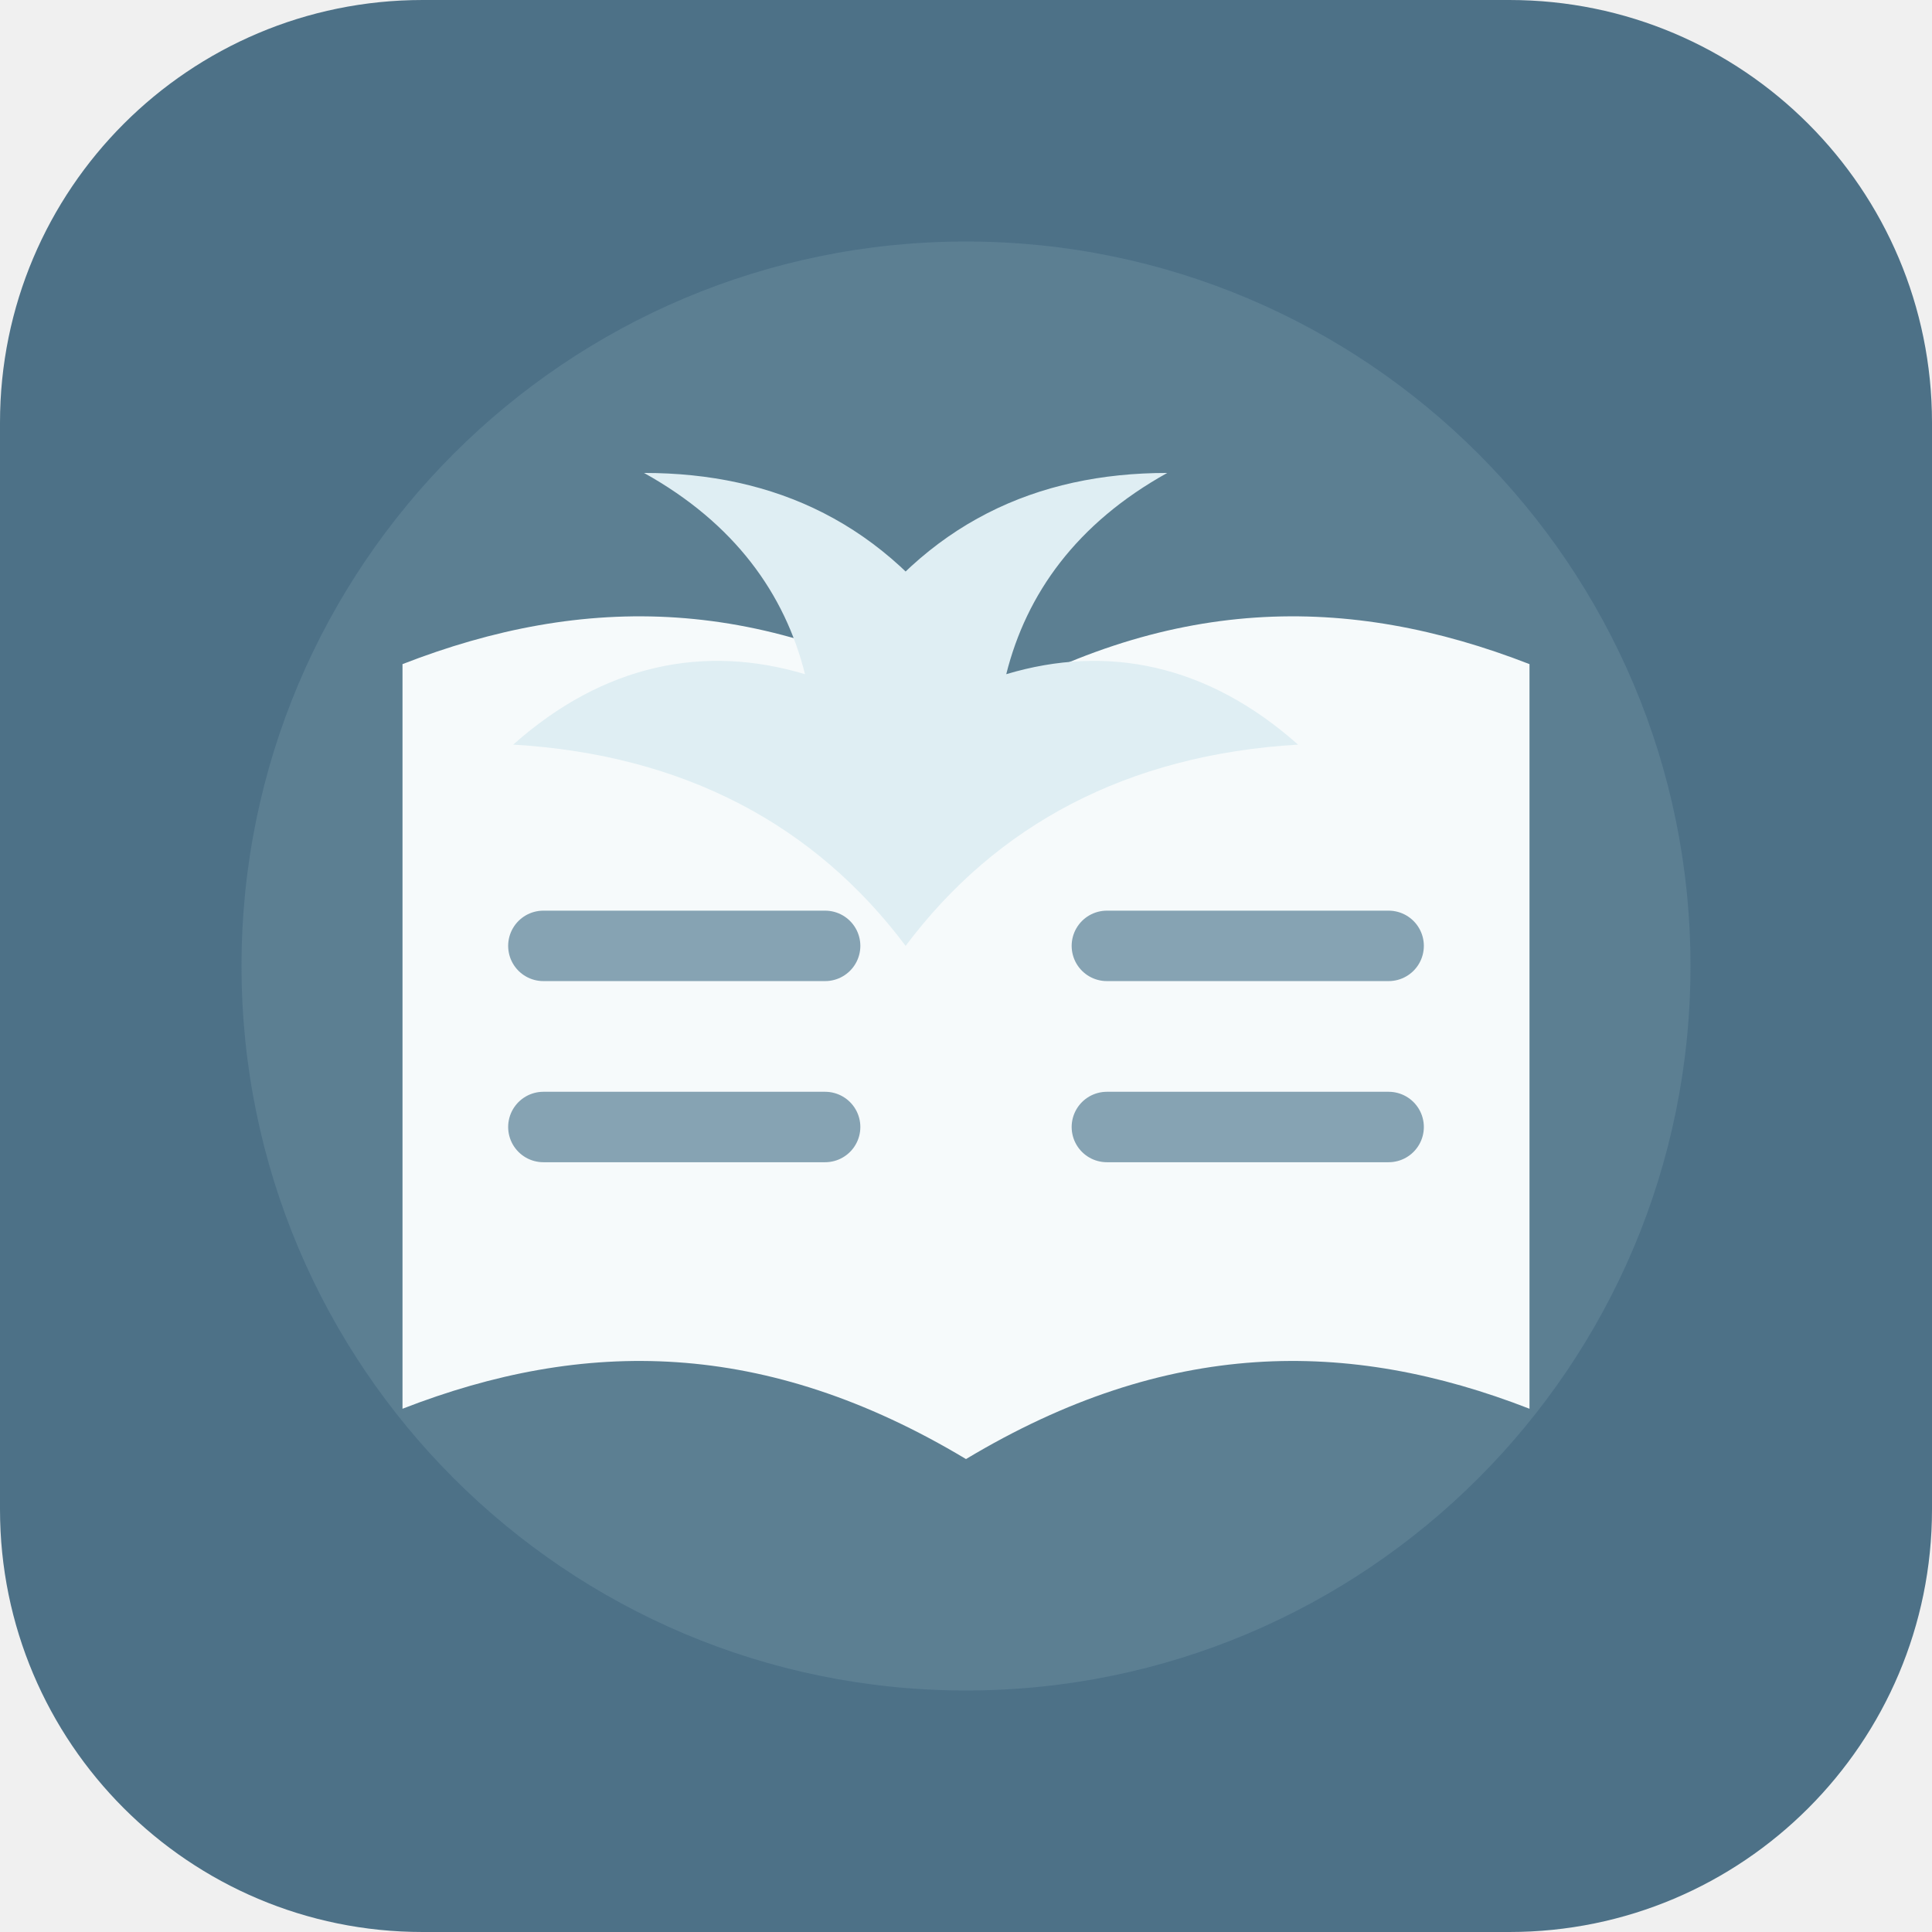
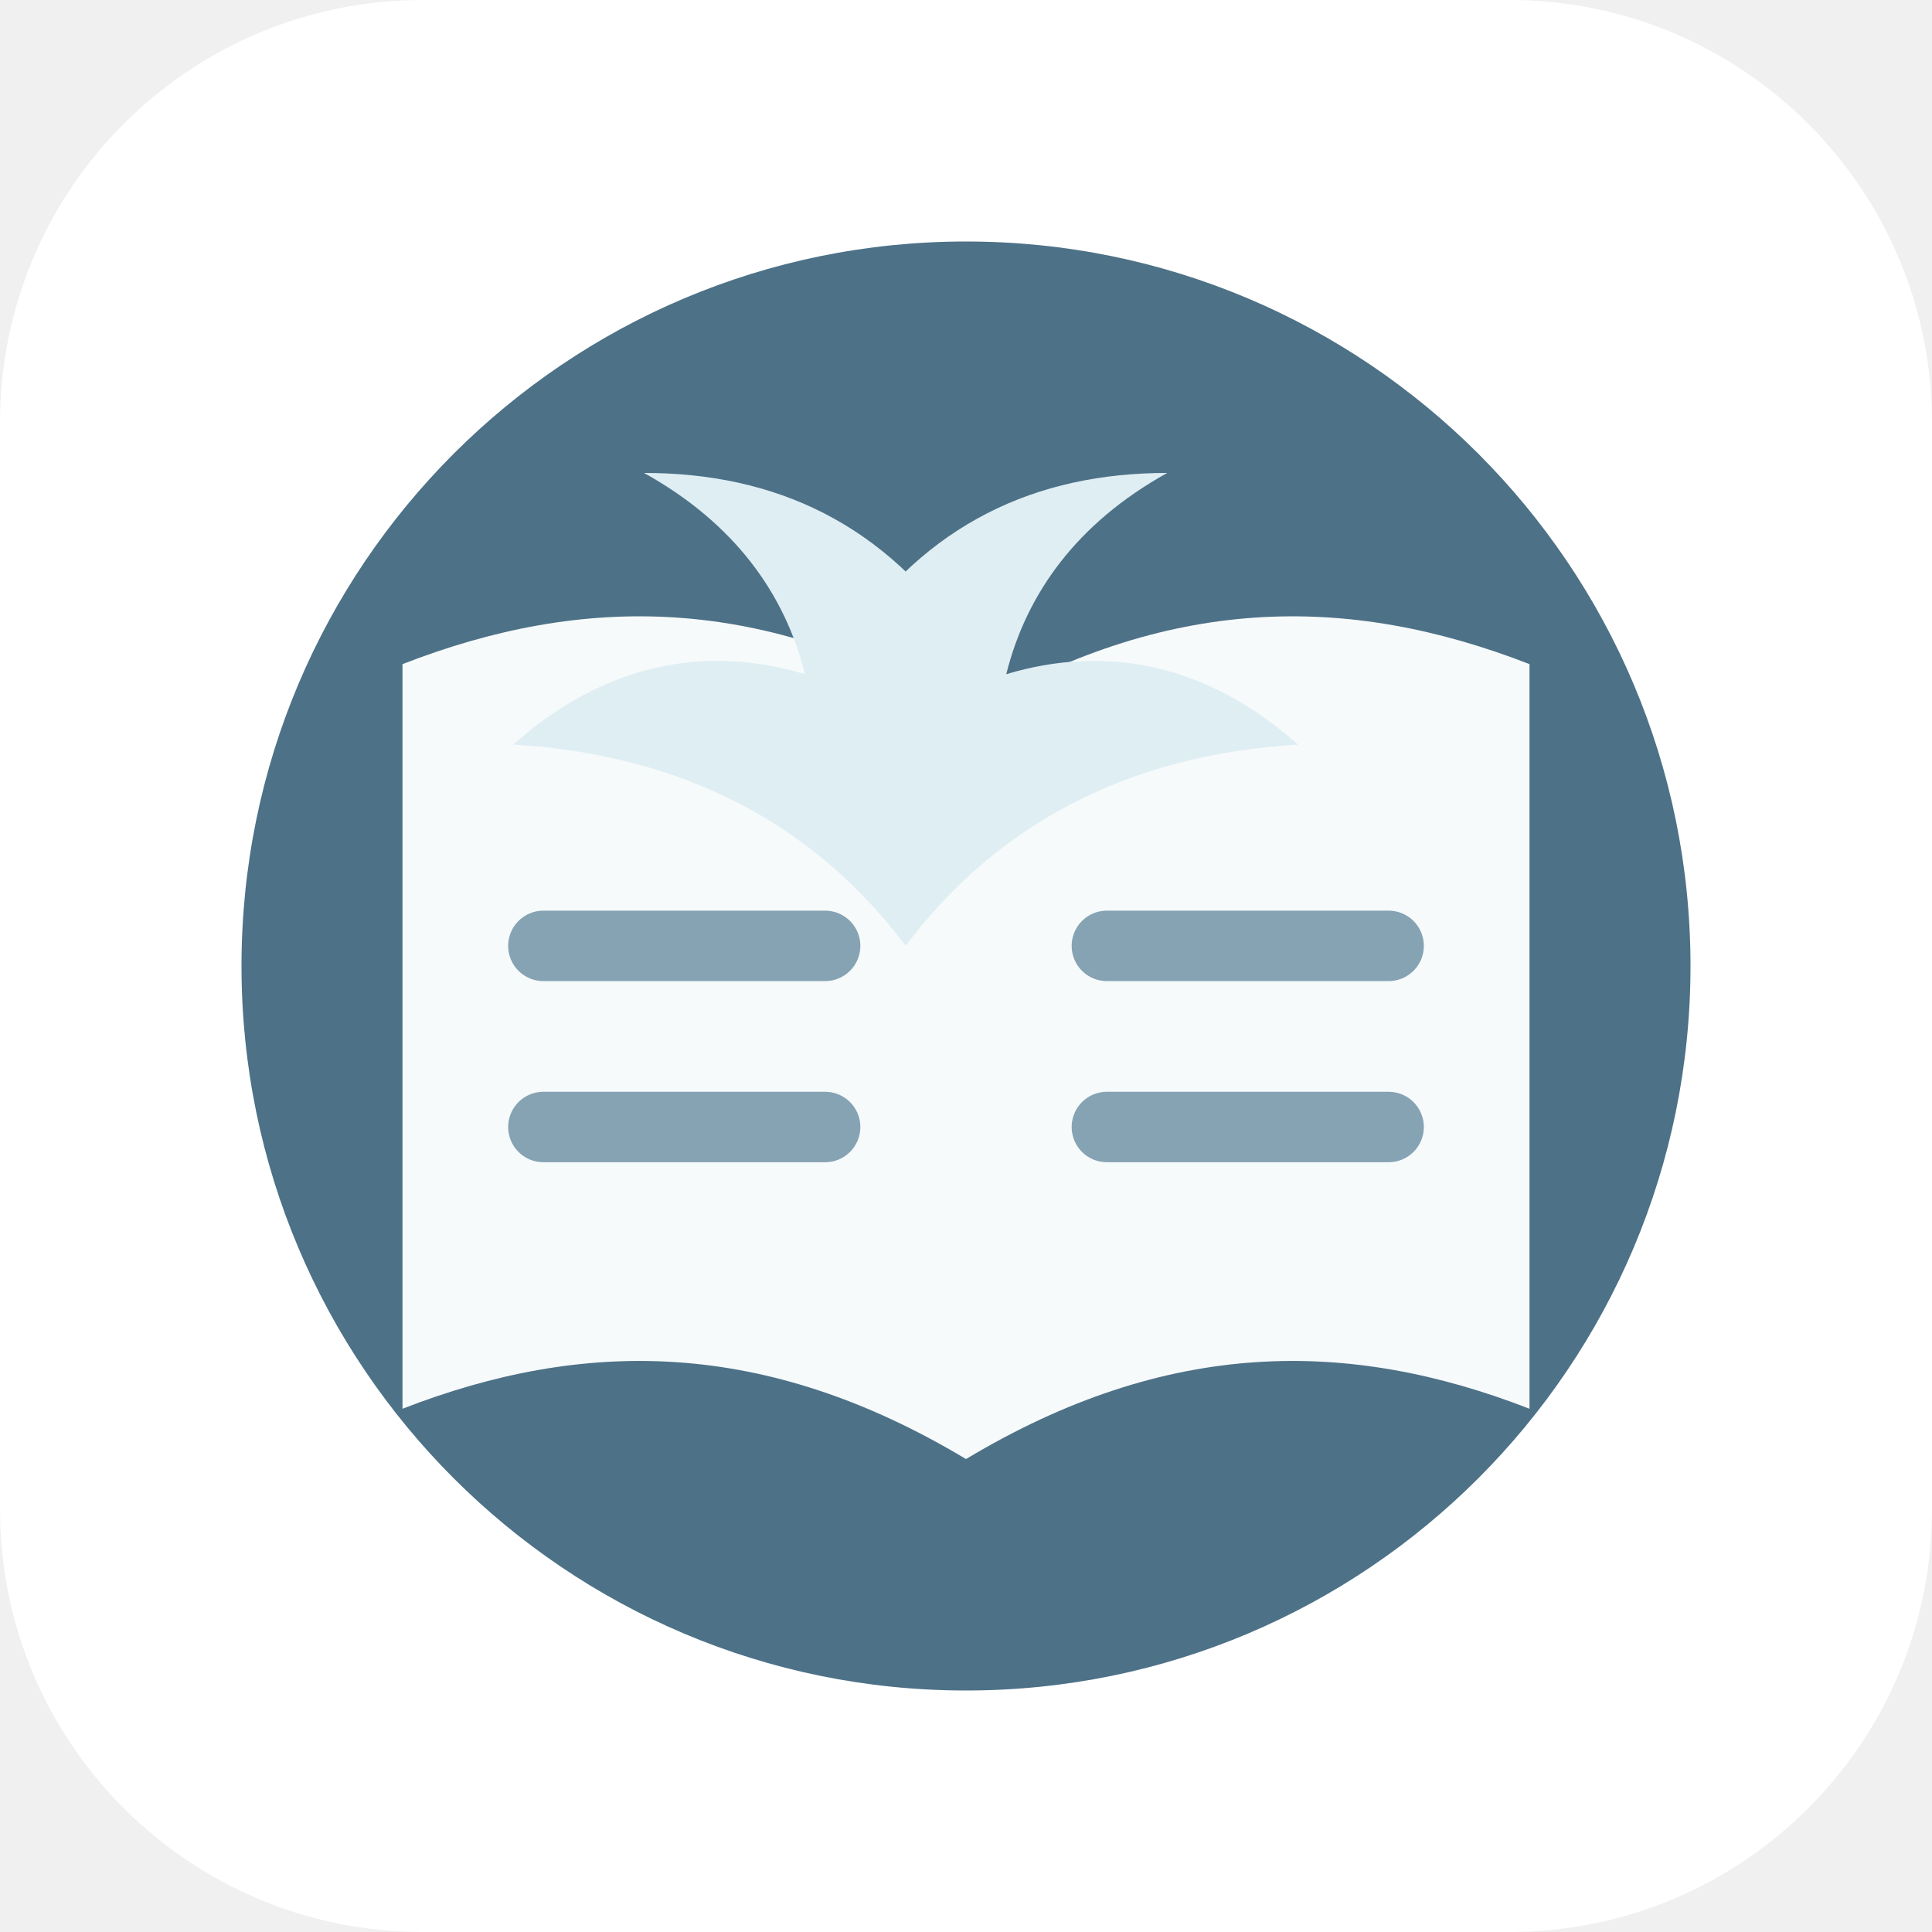
<svg xmlns="http://www.w3.org/2000/svg" viewBox="0 0 192 192">
-   <rect width="192" height="192" rx="42" fill="#4d7187" />
-   <circle cx="96" cy="96" r="72" fill="#6f91a3" opacity=".42" />
+   <rect width="192" height="192" rx="42" fill="#ffffff" />
+   <circle cx="96" cy="96" r="72" fill="#4d7187" />
  <path d="M40 66c18-7 36-7 56 5v74c-20-12-38-12-56-5zM152 66c-18-7-36-7-56 5v74c20-12 38-12 56-5z" fill="#f6fafb" />
  <path d="M54 94h28M54 112h28M110 94h28M110 112h28" stroke="#86a3b3" stroke-width="7" stroke-linecap="round" />
  <path d="M96 64c-8-12-19-17-32-17 9 5 14 12 16 20-10-3-20-1-29 7 17 1 30 8 39 20 9-12 22-19 39-20-9-8-19-10-29-7 2-8 7-15 16-20-13 0-24 5-32 17z" fill="#dfeef3" />
</svg>
